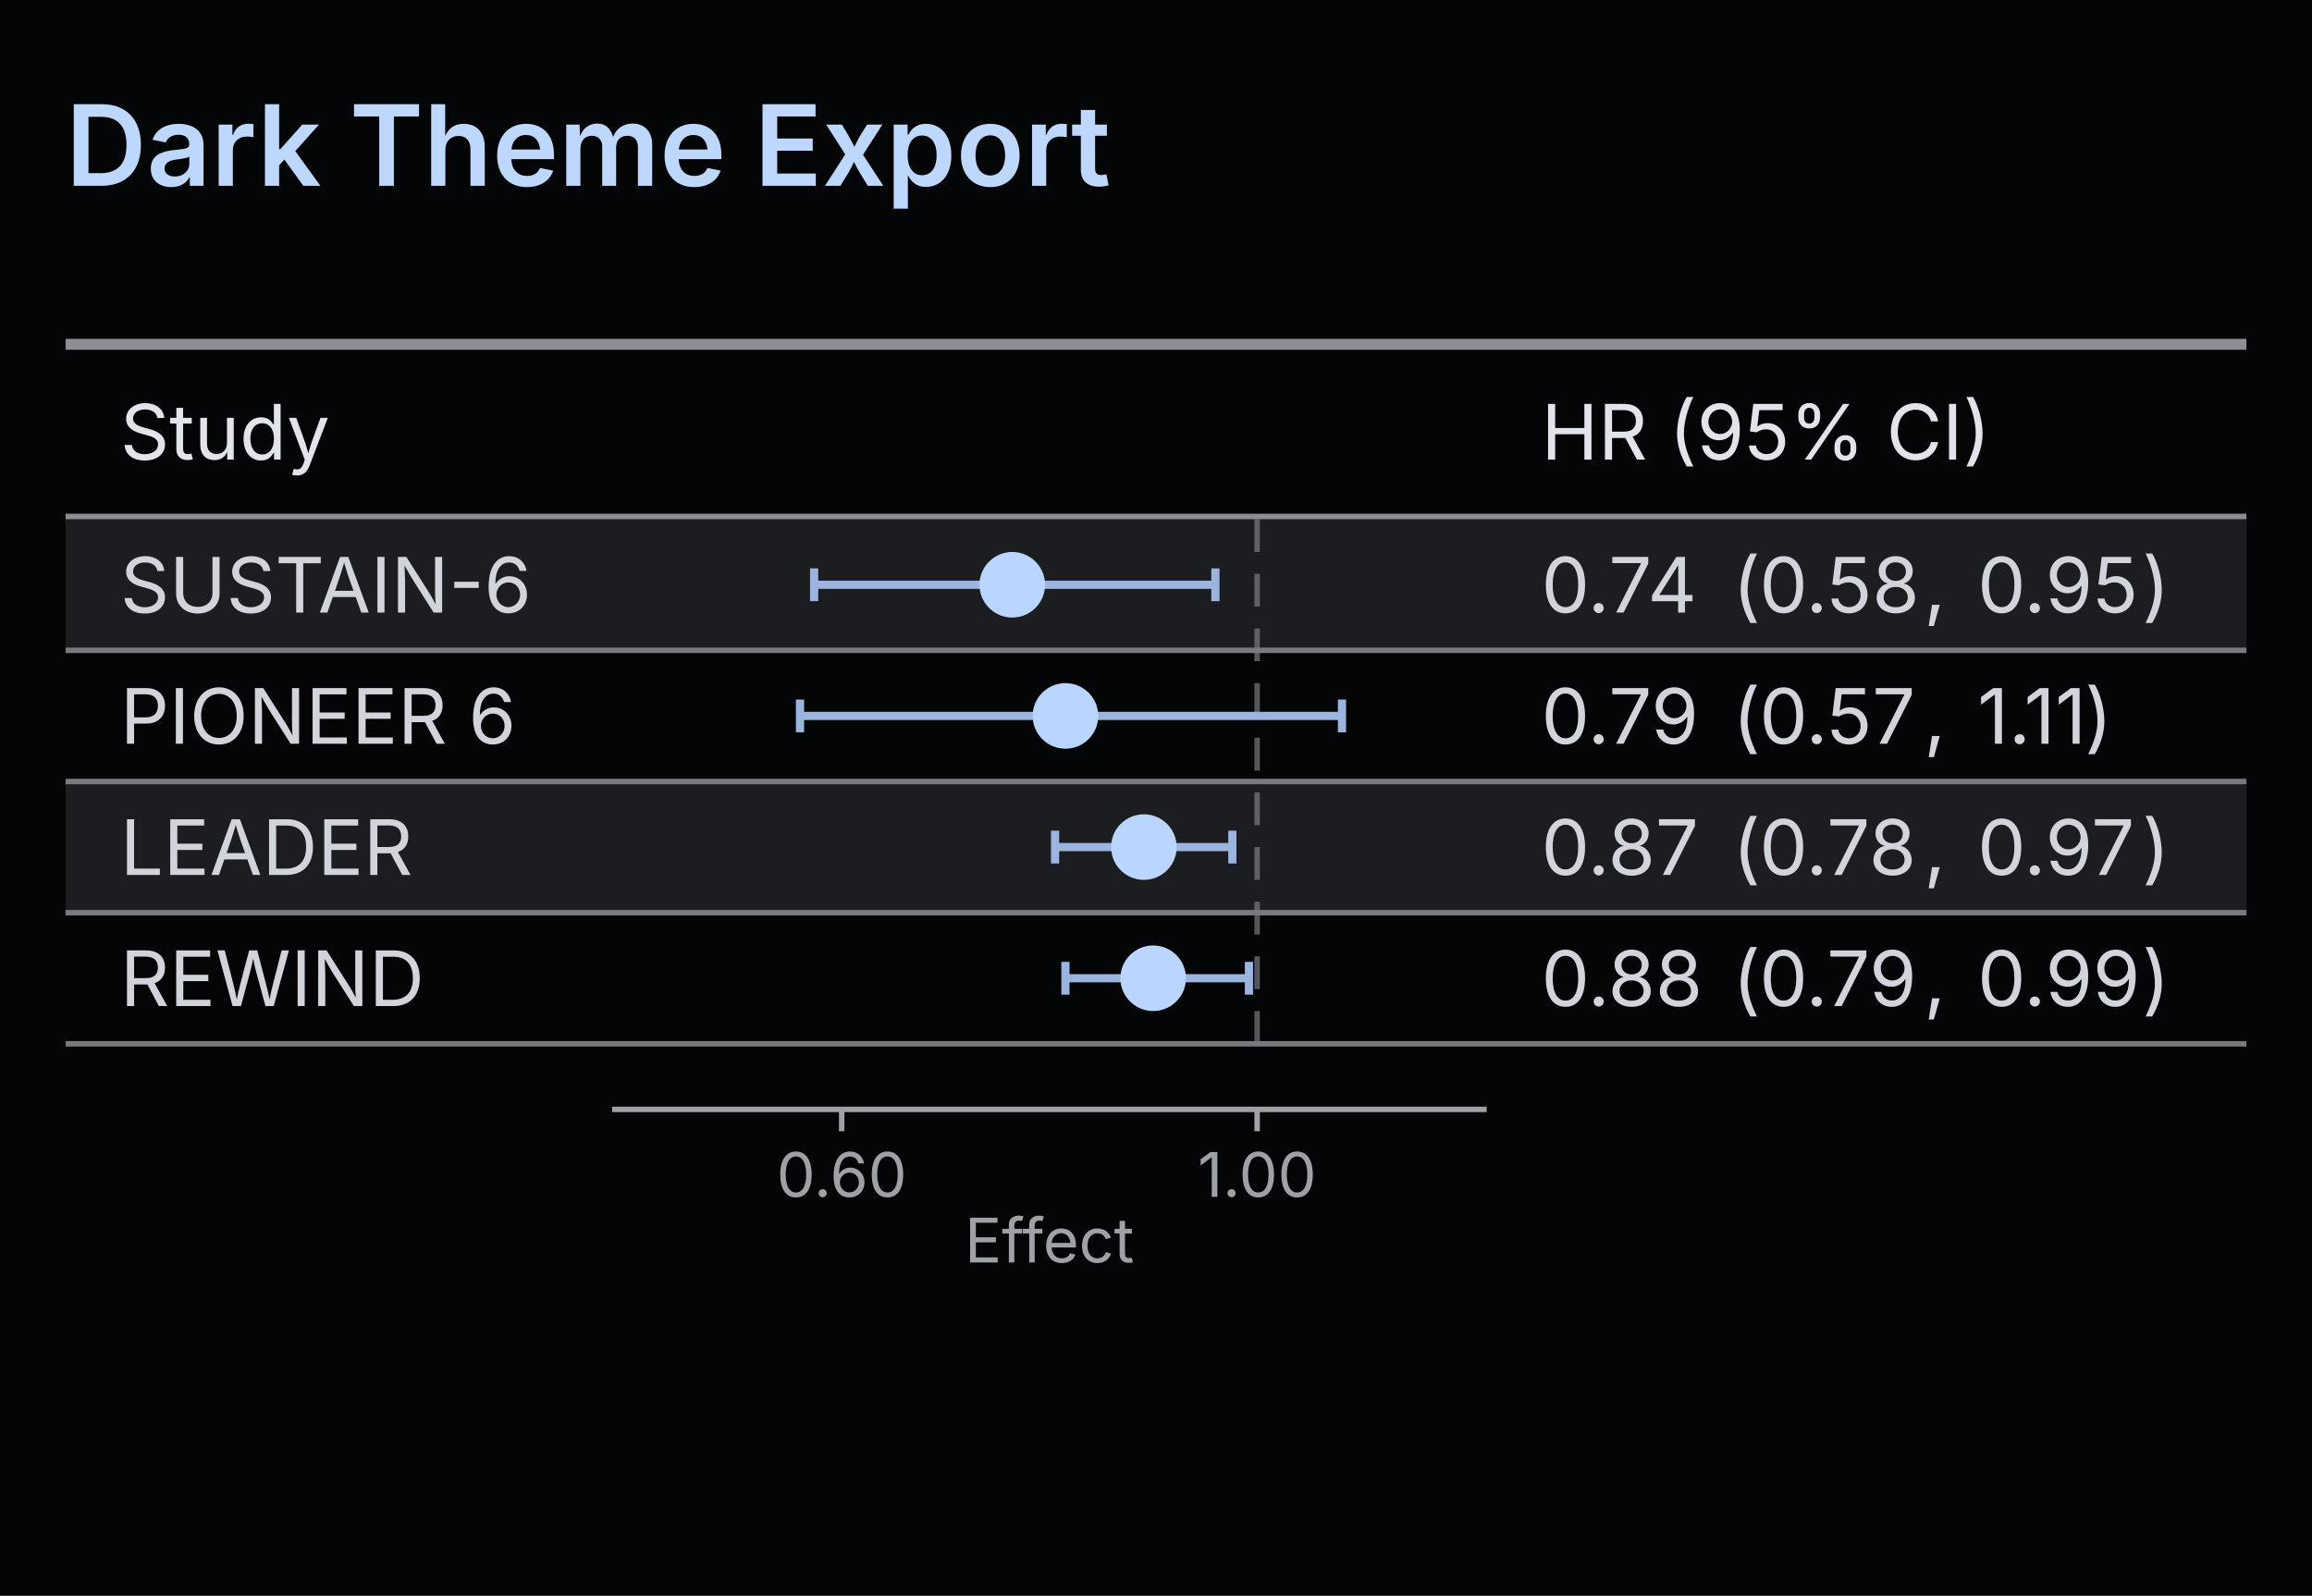
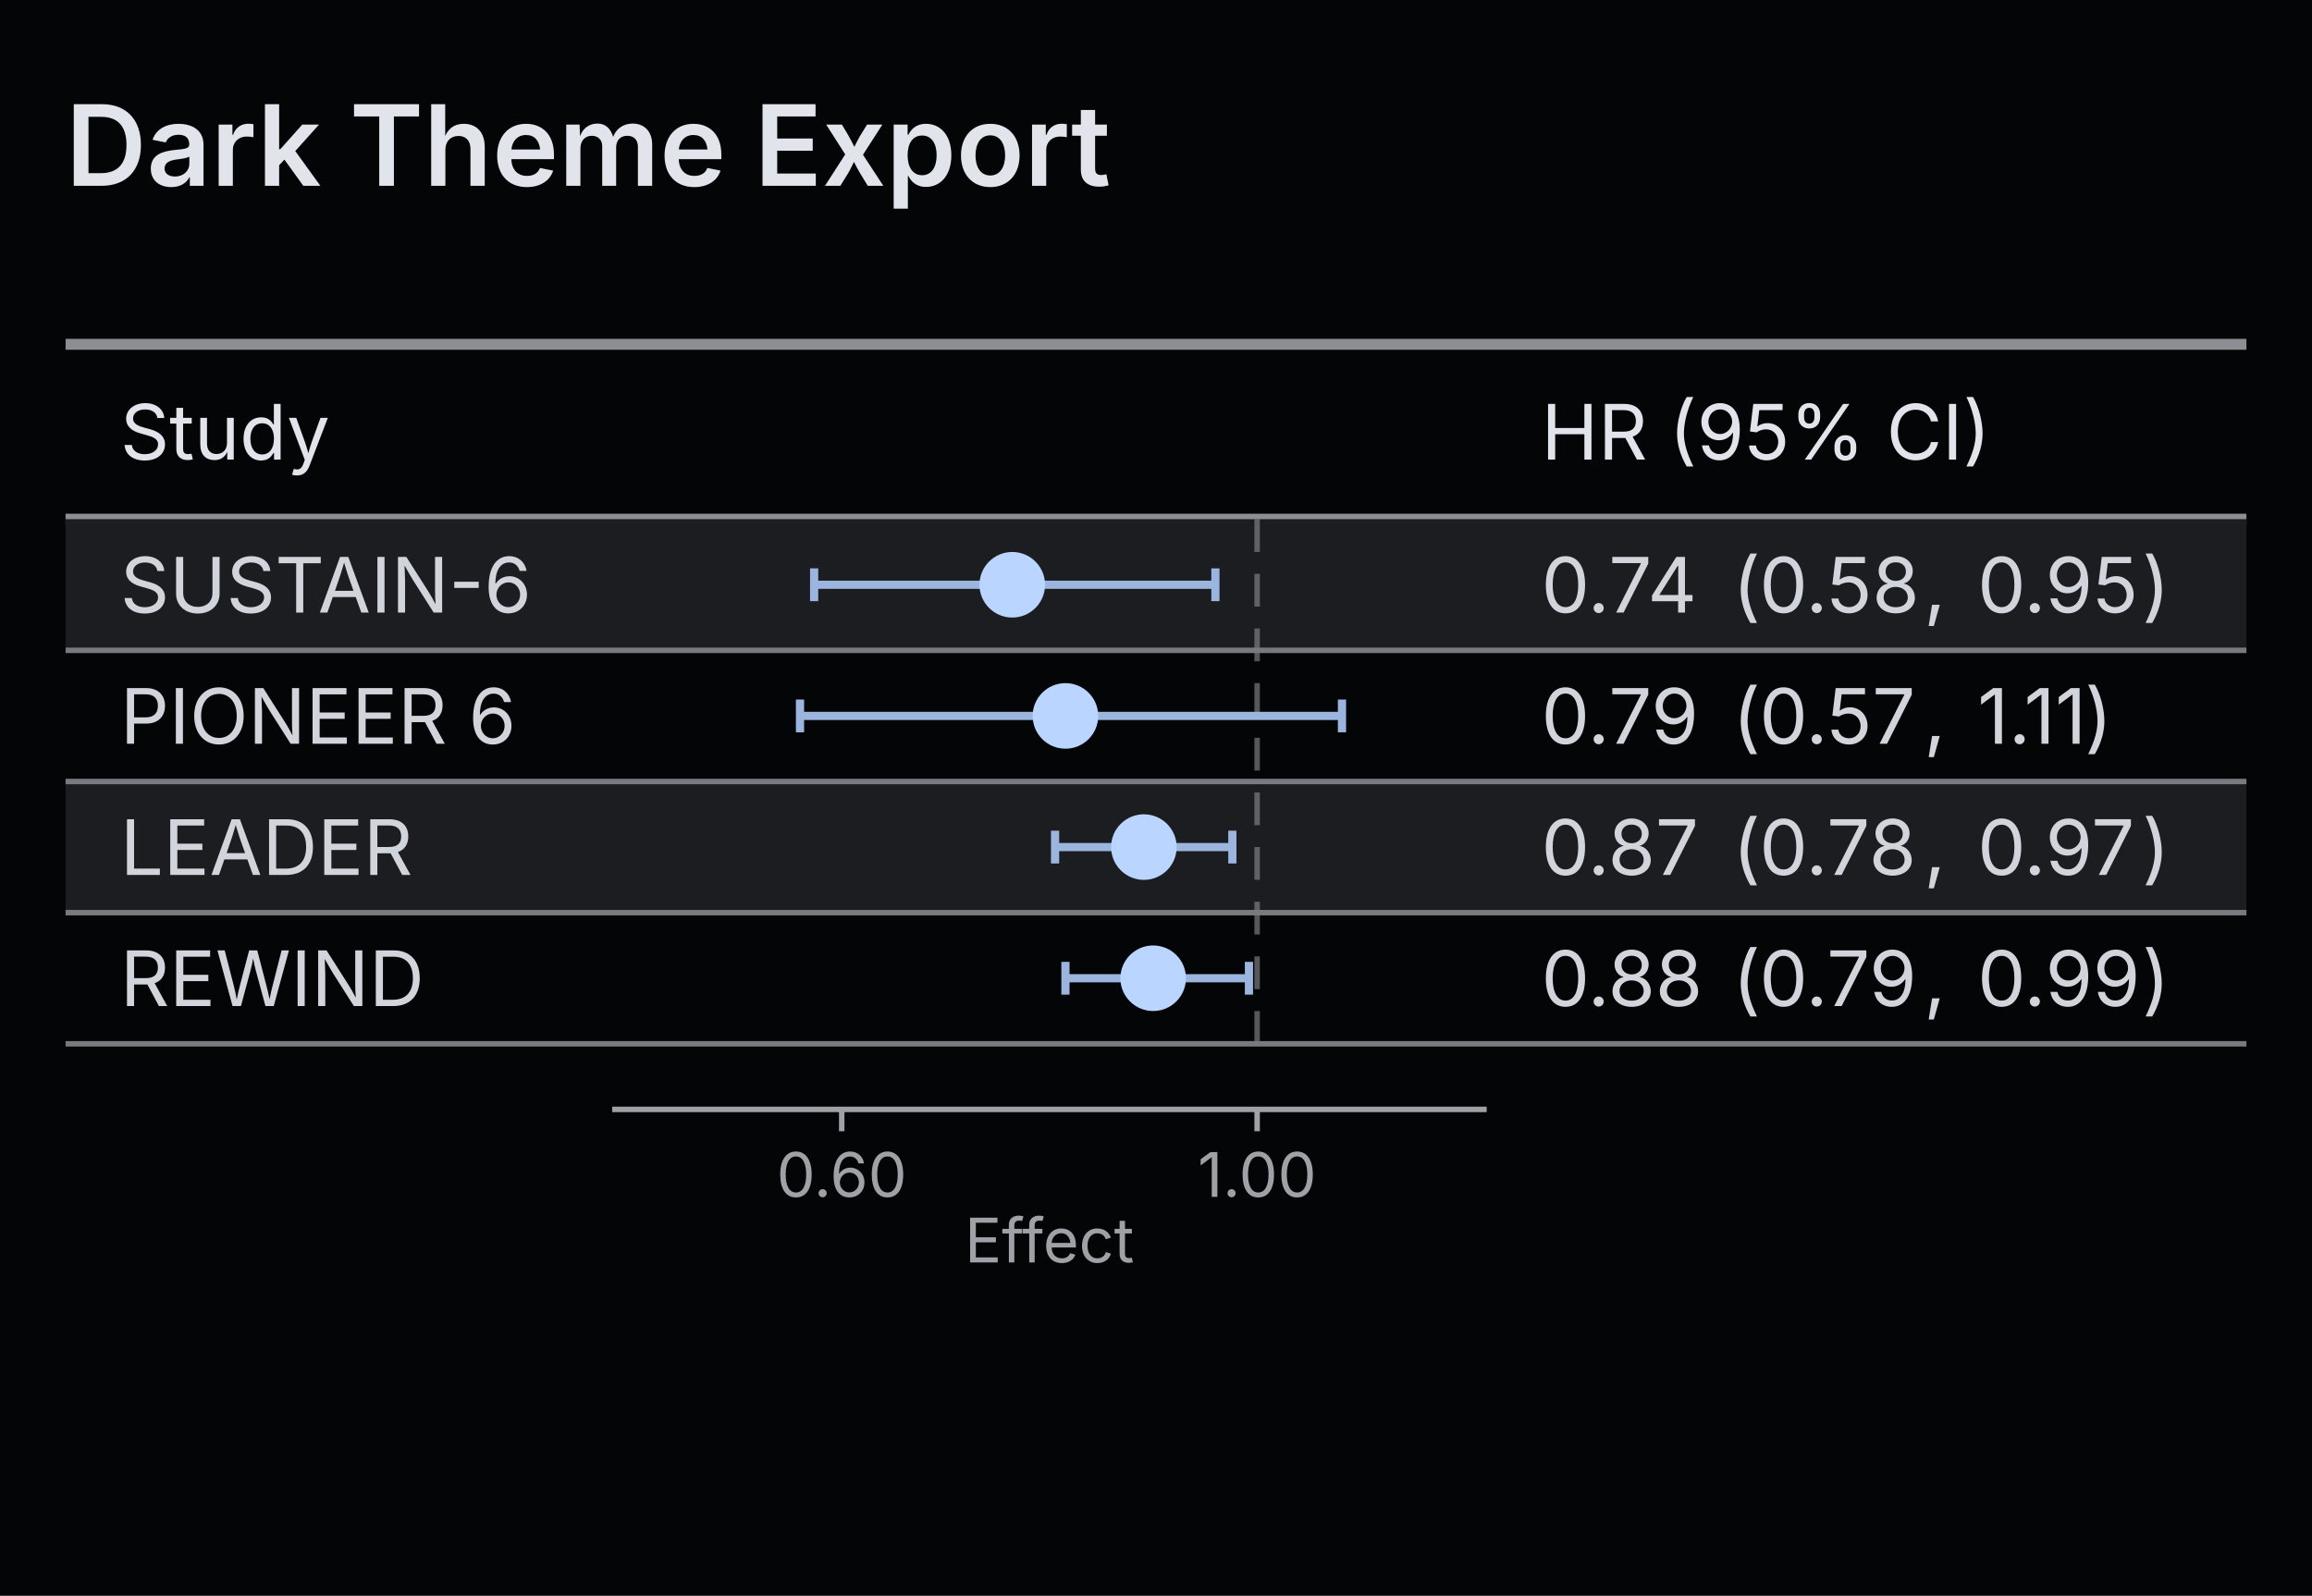
<svg xmlns="http://www.w3.org/2000/svg" width="500" height="345.154" viewBox="0 0 423 292">
  <style>
  text {
    font-variant-numeric: tabular-nums;
  }
</style>
  <rect width="100%" height="100%" fill="#040506" data-tv-token="surface-bg" />
-   <text x="12" y="34" font-family="system-ui, -apple-system, sans-serif" font-size="20.53px" font-weight="600" fill="#BDD7FF">Dark Theme Export</text>
+   <text x="12" y="34" font-family="system-ui, -apple-system, sans-serif" font-size="20.53px" font-weight="600" fill="#E1E5EB">Dark Theme Export</text>
  <line x1="12" x2="411" y1="63" y2="63" stroke="#8B8E93" stroke-width="2" />
  <text class="cell-text" dominant-baseline="central" x="22" y="79" font-family="system-ui, -apple-system, sans-serif" font-size="14px" font-weight="400" fill="#E1E5EB">Study</text>
  <text class="cell-text" dominant-baseline="central" x="282" y="79" font-family="system-ui, -apple-system, sans-serif" font-size="14px" font-weight="400" text-anchor="start" fill="#E1E5EB">HR (95% CI)</text>
  <line x1="12" x2="411" y1="95" y2="95" stroke="#8B8E93" stroke-width="2" />
  <rect x="12" y="95" width="399" height="24" fill="#1B1D20" data-tv-token="row-alt-bg" />
  <rect x="12" y="143" width="399" height="24" fill="#1B1D20" data-tv-token="row-alt-bg" />
  <line x1="230.001" x2="230.001" y1="95" y2="191" stroke="#8B8E93" stroke-width="1" stroke-opacity="0.6" stroke-dasharray="6,4" />
  <g class="interval effect-0">
    <line x1="148.955" x2="222.369" y1="107" y2="107" stroke="#9BB5DE" stroke-width="1.5" />
    <line x1="148.955" x2="148.955" y1="104" y2="110" stroke="#9BB5DE" stroke-width="1.5" />
    <line x1="222.369" x2="222.369" y1="104" y2="110" stroke="#9BB5DE" stroke-width="1.5" />
    <circle cx="185.202" cy="107" r="6" fill="#BAD5FF" />
  </g>
  <g class="interval effect-0">
    <line x1="146.368" x2="245.528" y1="131" y2="131" stroke="#9BB5DE" stroke-width="1.5" />
    <line x1="146.368" x2="146.368" y1="128" y2="134" stroke="#9BB5DE" stroke-width="1.5" />
    <line x1="245.528" x2="245.528" y1="128" y2="134" stroke="#9BB5DE" stroke-width="1.5" />
    <circle cx="194.93" cy="131" r="6" fill="#BAD5FF" />
  </g>
  <g class="interval effect-0">
    <line x1="193.034" x2="225.469" y1="155" y2="155" stroke="#9BB5DE" stroke-width="1.5" />
    <line x1="193.034" x2="193.034" y1="152" y2="158" stroke="#9BB5DE" stroke-width="1.5" />
    <line x1="225.469" x2="225.469" y1="152" y2="158" stroke="#9BB5DE" stroke-width="1.5" />
    <circle cx="209.281" cy="155" r="6" fill="#BAD5FF" />
  </g>
  <g class="interval effect-0">
    <line x1="194.93" x2="228.505" y1="179" y2="179" stroke="#9BB5DE" stroke-width="1.5" />
    <line x1="194.93" x2="194.93" y1="176" y2="182" stroke="#9BB5DE" stroke-width="1.5" />
    <line x1="228.505" x2="228.505" y1="176" y2="182" stroke="#9BB5DE" stroke-width="1.5" />
    <circle cx="210.981" cy="179" r="6" fill="#BAD5FF" />
  </g>
  <g transform="translate(0, 203)">
    <line x1="112" x2="272" y1="0" y2="0" stroke="#9EA1A6" stroke-width="1" />
    <line x1="153.999" x2="153.999" y1="0" y2="4" stroke="#9EA1A6" stroke-width="1" />
    <text x="153.999" y="16" text-anchor="middle" font-family="system-ui, -apple-system, sans-serif" font-size="11.25px" font-weight="400" font-style="normal" fill="#9EA1A6">0.60</text>
    <line x1="230.001" x2="230.001" y1="0" y2="4" stroke="#9EA1A6" stroke-width="1" />
    <text x="230.001" y="16" text-anchor="middle" font-family="system-ui, -apple-system, sans-serif" font-size="11.25px" font-weight="400" font-style="normal" fill="#9EA1A6">1.00</text>
    <text x="192" y="28" text-anchor="middle" font-family="system-ui, -apple-system, sans-serif" font-size="11.25px" font-weight="400" font-style="normal" fill="#9EA1A6">Effect</text>
  </g>
  <text class="cell-text" dominant-baseline="central" x="22" y="107" font-family="system-ui, -apple-system, sans-serif" font-size="14px" font-weight="400" font-style="normal" fill="#D1D5DB">SUSTAIN-6</text>
  <g font-family="system-ui, -apple-system, sans-serif" font-size="14px" font-weight="400" font-style="normal" fill="#D1D5DB" transform="translate(282 98.6)">
    <g>
      <g transform="translate(0 0)">
        <text y="8.40" dominant-baseline="central">0.74</text>
      </g>
      <g transform="translate(30.1 0)">
        <text y="8.40" dominant-baseline="central"> </text>
      </g>
      <g transform="translate(35 0)">
        <g>
          <g transform="translate(0 0)">
            <text y="8.40" dominant-baseline="central">(</text>
          </g>
          <g transform="translate(4.9 0)">
            <text y="8.40" dominant-baseline="central">0.58</text>
          </g>
          <g transform="translate(35 0)">
            <text y="8.40" dominant-baseline="central">, </text>
          </g>
          <g transform="translate(44.8 0)">
            <text y="8.40" dominant-baseline="central">0.95</text>
          </g>
          <g transform="translate(74.9 0)">
            <text y="8.40" dominant-baseline="central">)</text>
          </g>
        </g>
      </g>
    </g>
  </g>
  <line x1="12" x2="411" y1="119" y2="119" stroke="#777A7E" stroke-width="1" />
  <text class="cell-text" dominant-baseline="central" x="22" y="131" font-family="system-ui, -apple-system, sans-serif" font-size="14px" font-weight="400" font-style="normal" fill="#D1D5DB">PIONEER 6</text>
  <g font-family="system-ui, -apple-system, sans-serif" font-size="14px" font-weight="400" font-style="normal" fill="#D1D5DB" transform="translate(282 122.6)">
    <g>
      <g transform="translate(0 0)">
        <text y="8.40" dominant-baseline="central">0.79</text>
      </g>
      <g transform="translate(30.1 0)">
        <text y="8.40" dominant-baseline="central"> </text>
      </g>
      <g transform="translate(35 0)">
        <g>
          <g transform="translate(0 0)">
            <text y="8.40" dominant-baseline="central">(</text>
          </g>
          <g transform="translate(4.9 0)">
            <text y="8.40" dominant-baseline="central">0.57</text>
          </g>
          <g transform="translate(35 0)">
            <text y="8.40" dominant-baseline="central">, </text>
          </g>
          <g transform="translate(44.8 0)">
            <text y="8.40" dominant-baseline="central">1.11</text>
          </g>
          <g transform="translate(64.4 0)">
            <text y="8.40" dominant-baseline="central">)</text>
          </g>
        </g>
      </g>
    </g>
  </g>
  <line x1="12" x2="411" y1="143" y2="143" stroke="#777A7E" stroke-width="1" />
  <text class="cell-text" dominant-baseline="central" x="22" y="155" font-family="system-ui, -apple-system, sans-serif" font-size="14px" font-weight="400" font-style="normal" fill="#D1D5DB">LEADER</text>
  <g font-family="system-ui, -apple-system, sans-serif" font-size="14px" font-weight="400" font-style="normal" fill="#D1D5DB" transform="translate(282 146.6)">
    <g>
      <g transform="translate(0 0)">
        <text y="8.40" dominant-baseline="central">0.87</text>
      </g>
      <g transform="translate(30.1 0)">
        <text y="8.40" dominant-baseline="central"> </text>
      </g>
      <g transform="translate(35 0)">
        <g>
          <g transform="translate(0 0)">
            <text y="8.40" dominant-baseline="central">(</text>
          </g>
          <g transform="translate(4.9 0)">
            <text y="8.40" dominant-baseline="central">0.78</text>
          </g>
          <g transform="translate(35 0)">
            <text y="8.40" dominant-baseline="central">, </text>
          </g>
          <g transform="translate(44.8 0)">
            <text y="8.40" dominant-baseline="central">0.97</text>
          </g>
          <g transform="translate(74.9 0)">
            <text y="8.40" dominant-baseline="central">)</text>
          </g>
        </g>
      </g>
    </g>
  </g>
  <line x1="12" x2="411" y1="167" y2="167" stroke="#777A7E" stroke-width="1" />
  <text class="cell-text" dominant-baseline="central" x="22" y="179" font-family="system-ui, -apple-system, sans-serif" font-size="14px" font-weight="400" font-style="normal" fill="#D1D5DB">REWIND</text>
  <g font-family="system-ui, -apple-system, sans-serif" font-size="14px" font-weight="400" font-style="normal" fill="#D1D5DB" transform="translate(282 170.6)">
    <g>
      <g transform="translate(0 0)">
        <text y="8.40" dominant-baseline="central">0.88</text>
      </g>
      <g transform="translate(30.1 0)">
        <text y="8.40" dominant-baseline="central"> </text>
      </g>
      <g transform="translate(35 0)">
        <g>
          <g transform="translate(0 0)">
            <text y="8.40" dominant-baseline="central">(</text>
          </g>
          <g transform="translate(4.9 0)">
            <text y="8.40" dominant-baseline="central">0.79</text>
          </g>
          <g transform="translate(35 0)">
            <text y="8.40" dominant-baseline="central">, </text>
          </g>
          <g transform="translate(44.8 0)">
            <text y="8.40" dominant-baseline="central">0.99</text>
          </g>
          <g transform="translate(74.9 0)">
            <text y="8.40" dominant-baseline="central">)</text>
          </g>
        </g>
      </g>
    </g>
  </g>
  <line x1="12" x2="411" y1="191" y2="191" stroke="#777A7E" stroke-width="1" />
</svg>
